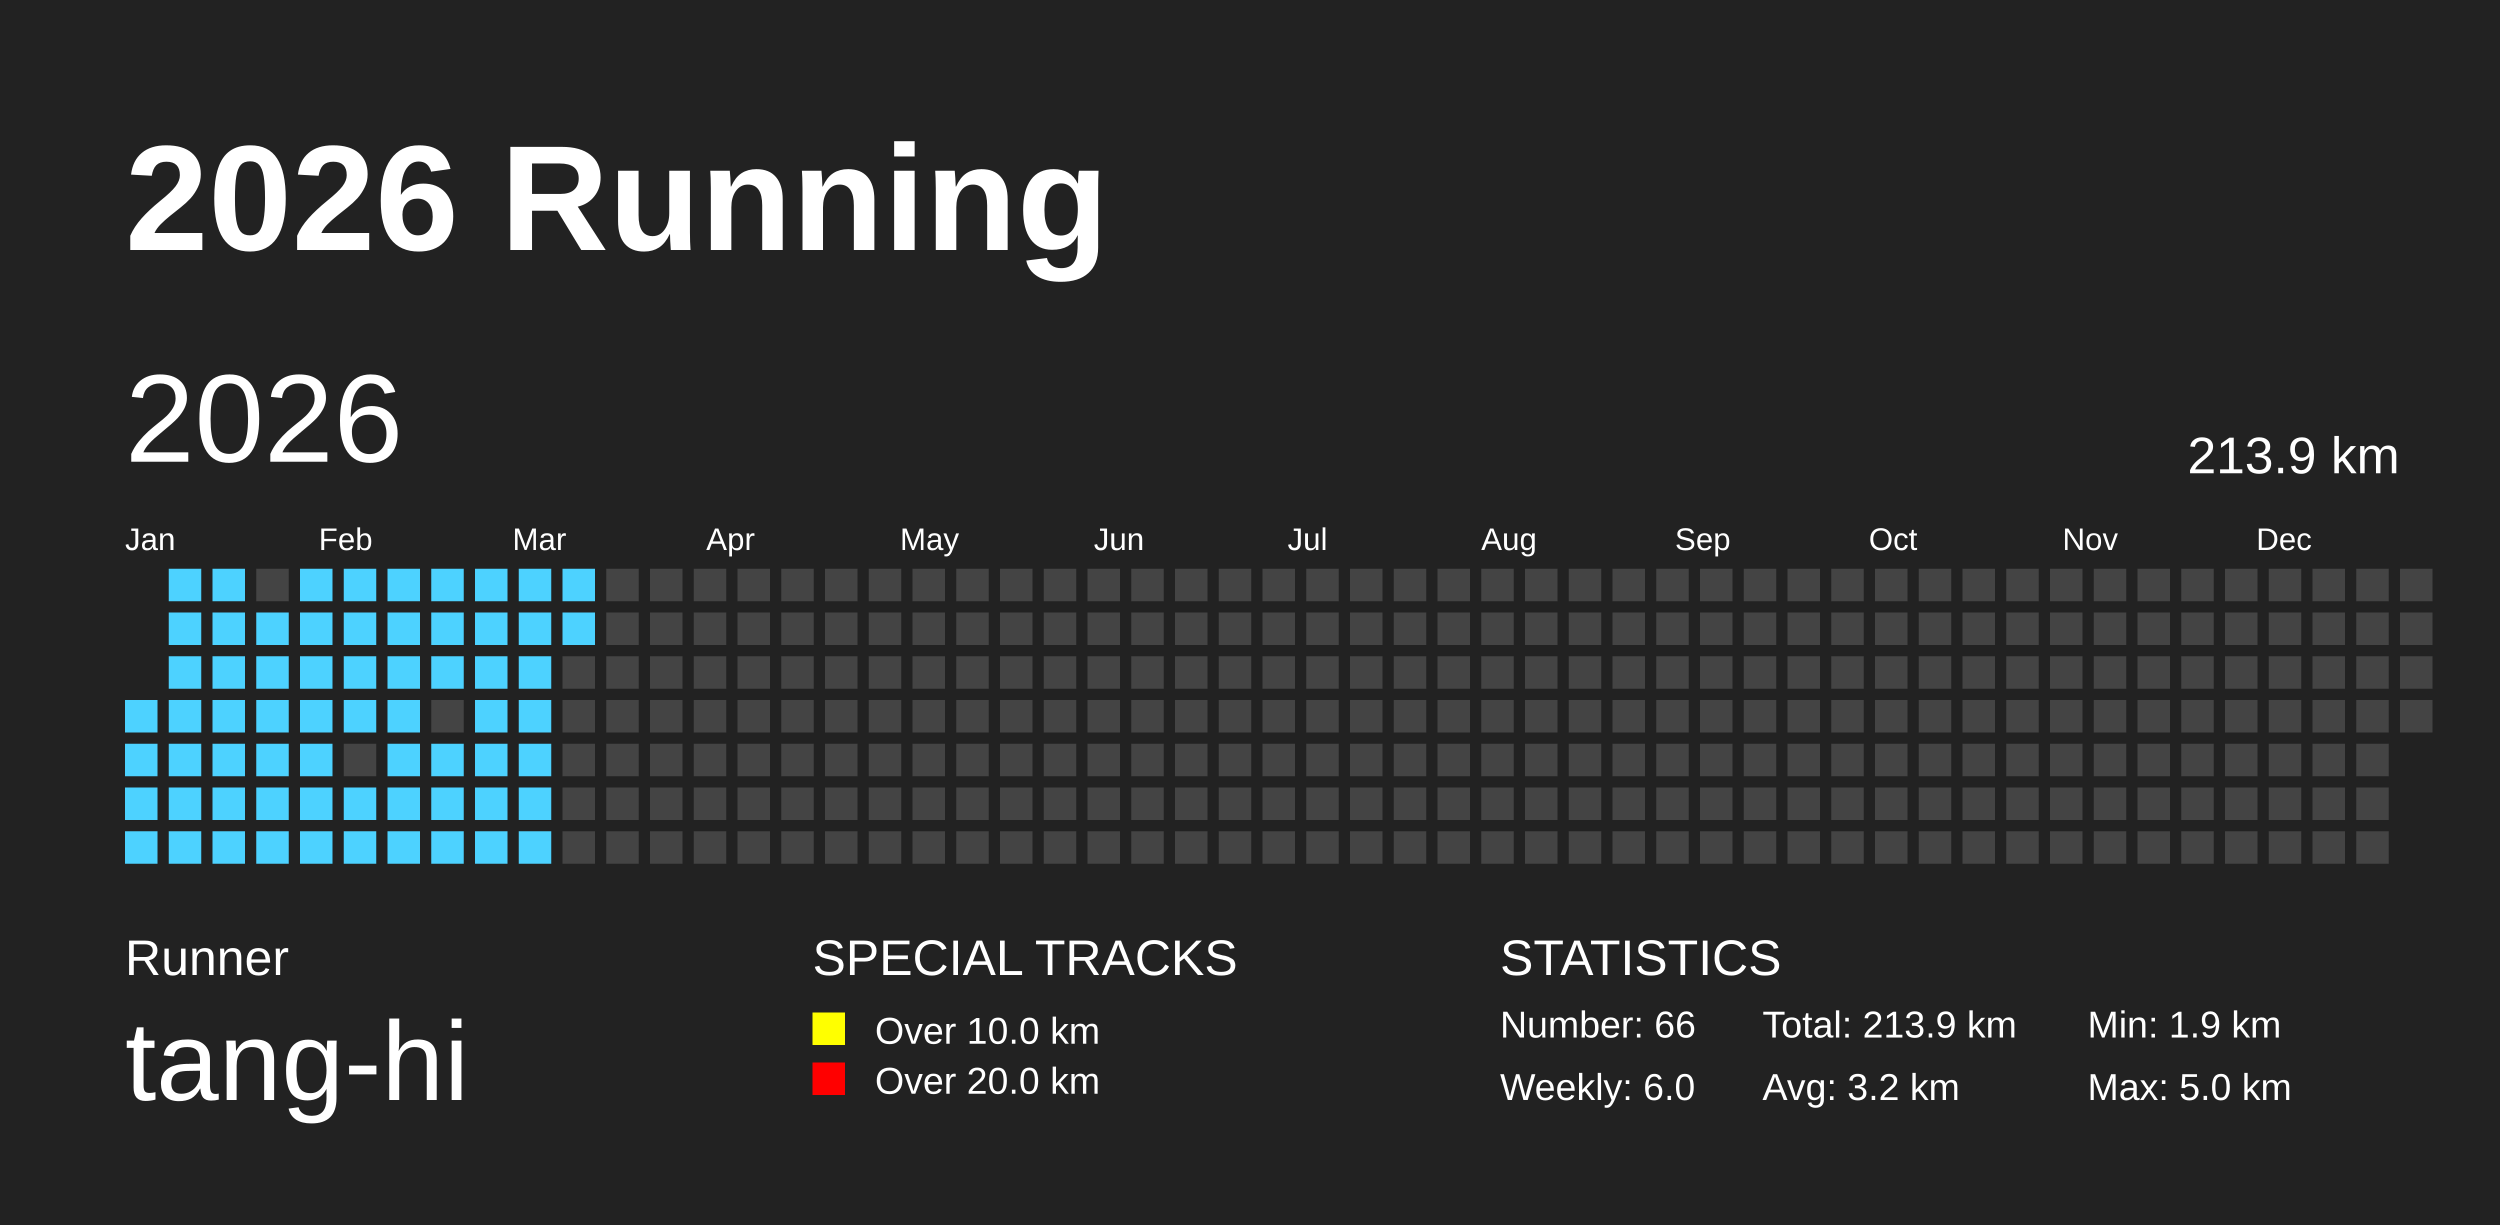
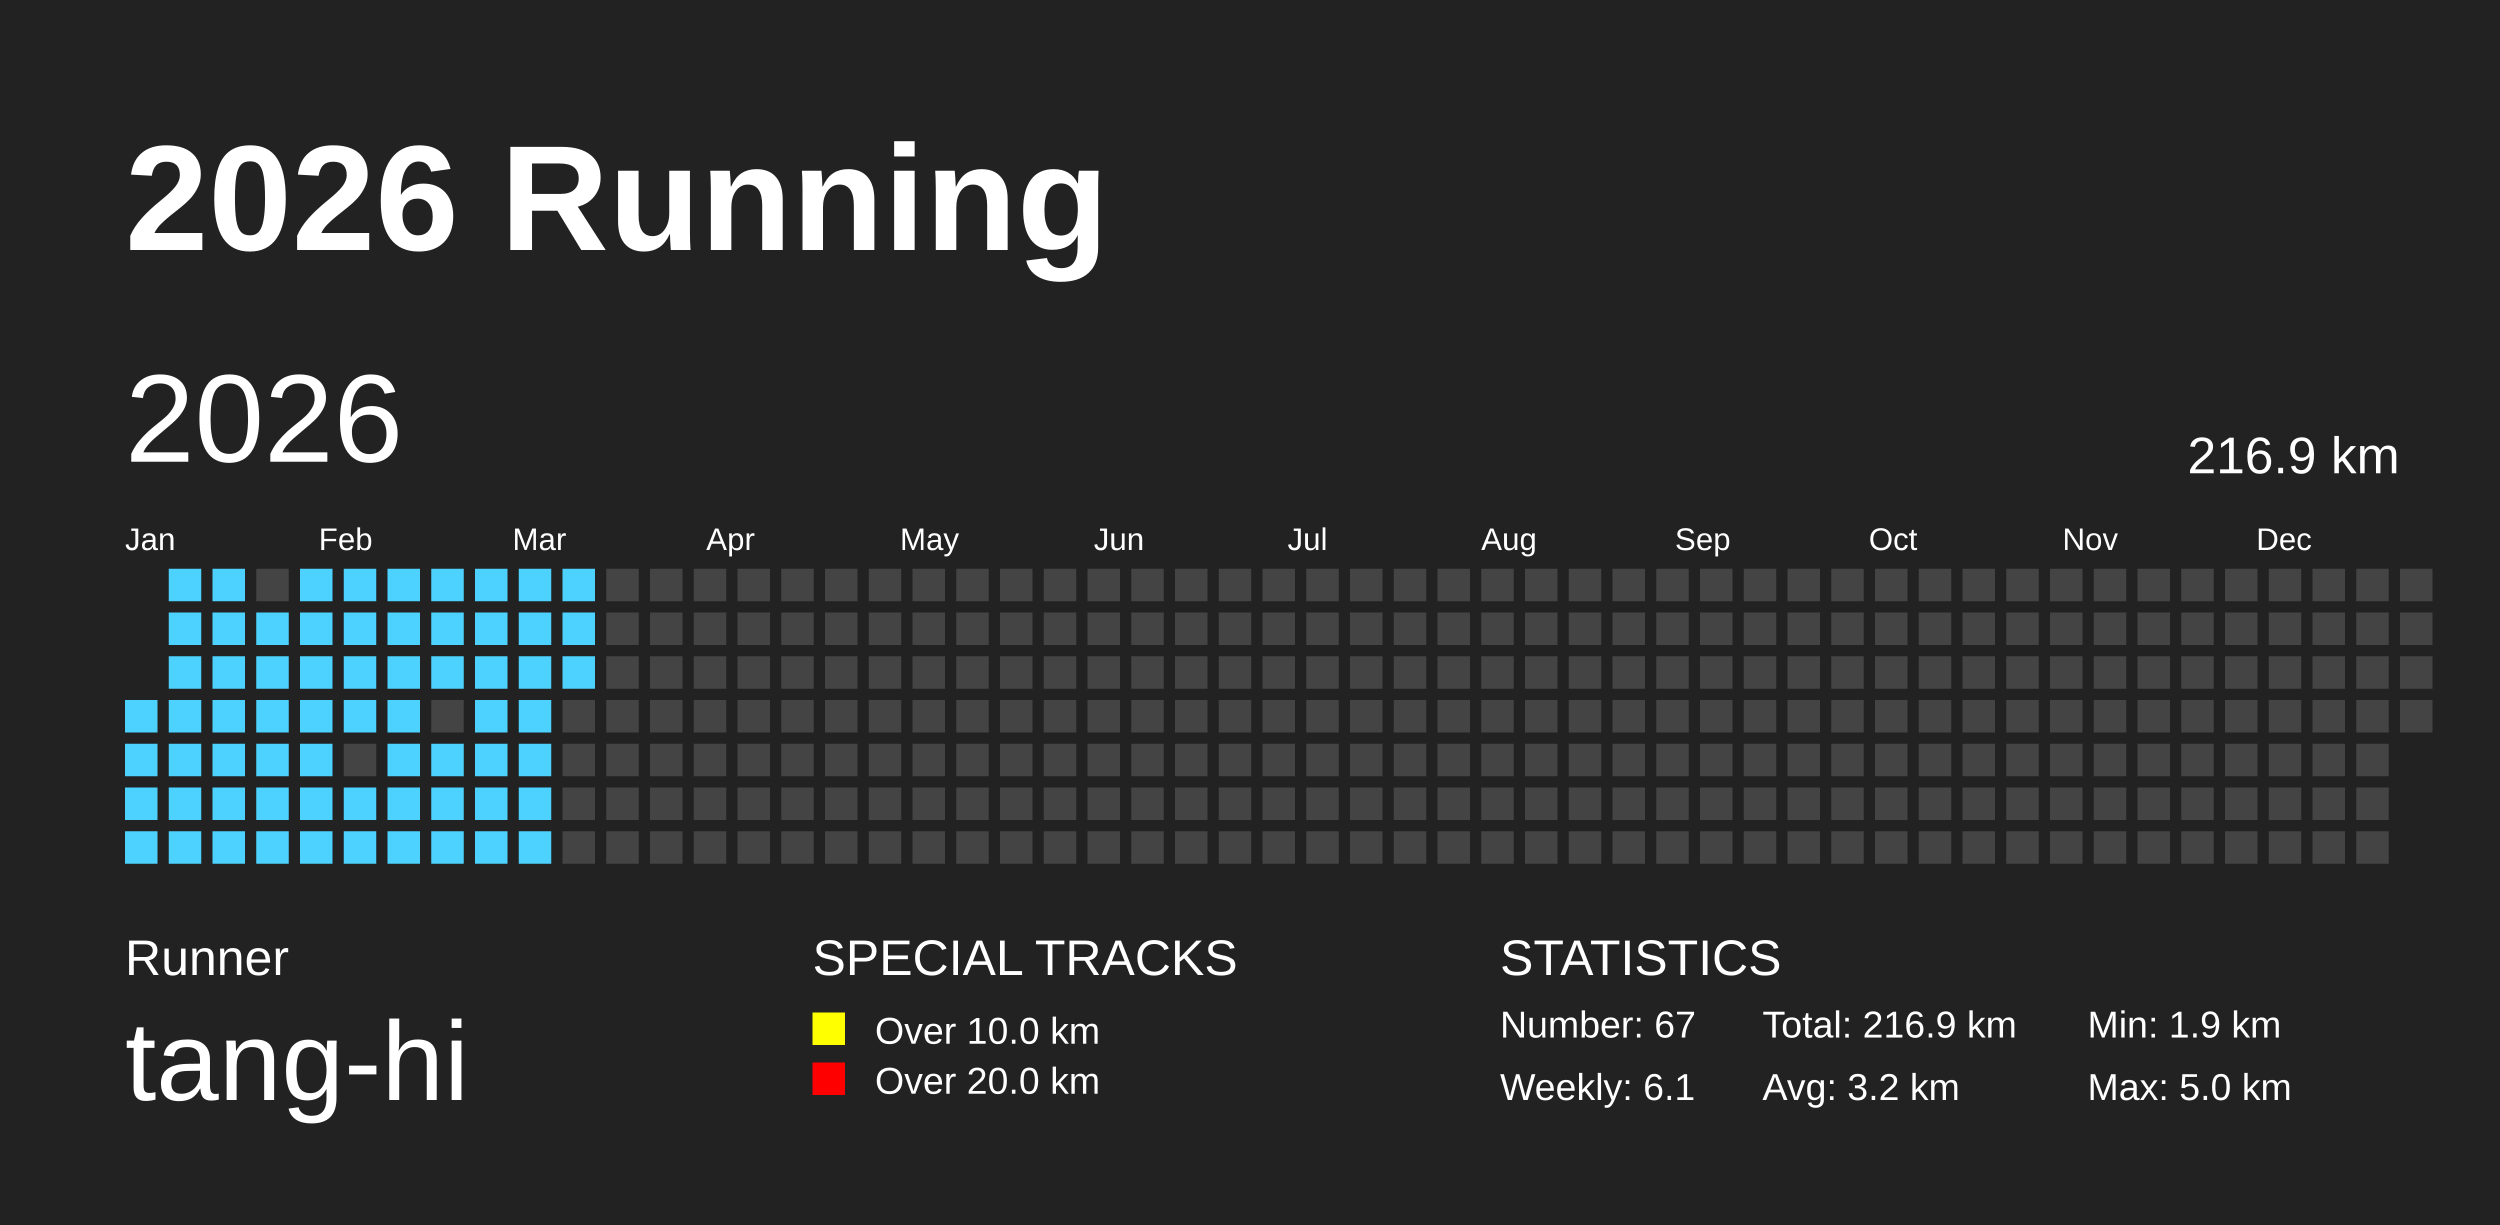
<svg xmlns="http://www.w3.org/2000/svg" baseProfile="full" height="98mm" version="1.1" viewBox="0,0,200,98" width="200mm">
  <defs />
  <rect fill="#222222" height="98" width="200" x="0" y="0" />
  <text fill="#FFFFFF" style="font-size:12px; font-family:Arial; font-weight:bold;" x="10" y="20">2026 Running</text>
  <text fill="#FFFFFF" style="font-size:4px; font-family:Arial" x="10" y="78">Runner</text>
  <text fill="#FFFFFF" style="font-size:9px; font-family:Arial" x="10" y="88">tang-hi</text>
  <text fill="#FFFFFF" style="font-size:4px; font-family:Arial" x="65" y="78">SPECIAL TRACKS</text>
  <rect fill="yellow" height="2.6" width="2.6" x="65" y="81" />
  <text fill="#FFFFFF" style="font-size:3px; font-family:Arial" x="70" y="83.5">Over 10.0 km</text>
  <rect fill="red" height="2.6" width="2.6" x="65" y="85" />
  <text fill="#FFFFFF" style="font-size:3px; font-family:Arial" x="70" y="87.5">Over 20.0 km</text>
  <text fill="#FFFFFF" style="font-size:4px; font-family:Arial" x="120" y="78">STATISTICS</text>
-   <text fill="#FFFFFF" style="font-size:3px; font-family:Arial" x="120" y="83">Number: 66</text>
-   <text fill="#FFFFFF" style="font-size:3px; font-family:Arial" x="120" y="88">Weekly: 6.0</text>
-   <text fill="#FFFFFF" style="font-size:3px; font-family:Arial" x="141" y="83">Total: 213.9 km</text>
+   <text fill="#FFFFFF" style="font-size:3px; font-family:Arial" x="120" y="83">Number: 67</text>
+   <text fill="#FFFFFF" style="font-size:3px; font-family:Arial" x="120" y="88">Weekly: 6.1</text>
+   <text fill="#FFFFFF" style="font-size:3px; font-family:Arial" x="141" y="83">Total: 216.9 km</text>
  <text fill="#FFFFFF" style="font-size:3px; font-family:Arial" x="141" y="88">Avg: 3.2 km</text>
  <text fill="#FFFFFF" style="font-size:3px; font-family:Arial" x="167" y="83">Min: 1.9 km</text>
  <text fill="#FFFFFF" style="font-size:3px; font-family:Arial" x="167" y="88">Max: 5.0 km</text>
  <text dominant-baseline="hanging" fill="#FFFFFF" style="font-size:10.0px; font-family:Arial;" x="10" y="30">2026</text>
-   <text dominant-baseline="hanging" fill="#FFFFFF" style="font-size:4.125px; font-family:Arial;" x="175" y="35">213.9 km</text>
+   <text dominant-baseline="hanging" fill="#FFFFFF" style="font-size:4.125px; font-family:Arial;" x="175" y="35">216.9 km</text>
  <text fill="#FFFFFF" style="font-size:2.5px; font-family:Arial" x="10.0" y="44">Jan</text>
  <text fill="#FFFFFF" style="font-size:2.5px; font-family:Arial" x="25.5" y="44">Feb</text>
  <text fill="#FFFFFF" style="font-size:2.5px; font-family:Arial" x="41.0" y="44">Mar</text>
  <text fill="#FFFFFF" style="font-size:2.5px; font-family:Arial" x="56.5" y="44">Apr</text>
  <text fill="#FFFFFF" style="font-size:2.5px; font-family:Arial" x="72.0" y="44">May</text>
  <text fill="#FFFFFF" style="font-size:2.5px; font-family:Arial" x="87.5" y="44">Jun</text>
  <text fill="#FFFFFF" style="font-size:2.5px; font-family:Arial" x="103.0" y="44">Jul</text>
  <text fill="#FFFFFF" style="font-size:2.5px; font-family:Arial" x="118.5" y="44">Aug</text>
  <text fill="#FFFFFF" style="font-size:2.5px; font-family:Arial" x="134.0" y="44">Sep</text>
  <text fill="#FFFFFF" style="font-size:2.5px; font-family:Arial" x="149.5" y="44">Oct</text>
  <text fill="#FFFFFF" style="font-size:2.5px; font-family:Arial" x="165.0" y="44">Nov</text>
  <text fill="#FFFFFF" style="font-size:2.5px; font-family:Arial" x="180.5" y="44">Dec</text>
  <rect fill="#4DD2FF" height="2.6" width="2.6" x="10.0" y="56.0" />
  <rect fill="#4DD2FF" height="2.6" width="2.6" x="10.0" y="59.5" />
  <rect fill="#4DD2FF" height="2.6" width="2.6" x="10.0" y="63.0" />
  <rect fill="#4DD2FF" height="2.6" width="2.6" x="10.0" y="66.5" />
  <rect fill="#4DD2FF" height="2.6" width="2.6" x="13.5" y="45.5" />
  <rect fill="#4DD2FF" height="2.6" width="2.6" x="13.5" y="49.0" />
  <rect fill="#4DD2FF" height="2.6" width="2.6" x="13.5" y="52.5" />
  <rect fill="#4DD2FF" height="2.6" width="2.6" x="13.5" y="56.0" />
  <rect fill="#4DD2FF" height="2.6" width="2.6" x="13.5" y="59.5" />
  <rect fill="#4DD2FF" height="2.6" width="2.6" x="13.5" y="63.0" />
  <rect fill="#4DD2FF" height="2.6" width="2.6" x="13.5" y="66.5" />
  <rect fill="#4DD2FF" height="2.6" width="2.6" x="17.0" y="45.5" />
  <rect fill="#4DD2FF" height="2.6" width="2.6" x="17.0" y="49.0" />
  <rect fill="#4DD2FF" height="2.6" width="2.6" x="17.0" y="52.5" />
  <rect fill="#4DD2FF" height="2.6" width="2.6" x="17.0" y="56.0" />
  <rect fill="#4DD2FF" height="2.6" width="2.6" x="17.0" y="59.5" />
  <rect fill="#4DD2FF" height="2.6" width="2.6" x="17.0" y="63.0" />
  <rect fill="#4DD2FF" height="2.6" width="2.6" x="17.0" y="66.5" />
  <rect fill="#444444" height="2.6" width="2.6" x="20.5" y="45.5" />
  <rect fill="#4DD2FF" height="2.6" width="2.6" x="20.5" y="49.0" />
  <rect fill="#4DD2FF" height="2.6" width="2.6" x="20.5" y="52.5" />
  <rect fill="#4DD2FF" height="2.6" width="2.6" x="20.5" y="56.0" />
  <rect fill="#4DD2FF" height="2.6" width="2.6" x="20.5" y="59.5" />
  <rect fill="#4DD2FF" height="2.6" width="2.6" x="20.5" y="63.0" />
  <rect fill="#4DD2FF" height="2.6" width="2.6" x="20.5" y="66.5" />
  <rect fill="#4DD2FF" height="2.6" width="2.6" x="24.0" y="45.5" />
  <rect fill="#4DD2FF" height="2.6" width="2.6" x="24.0" y="49.0" />
  <rect fill="#4DD2FF" height="2.6" width="2.6" x="24.0" y="52.5" />
  <rect fill="#4DD2FF" height="2.6" width="2.6" x="24.0" y="56.0" />
  <rect fill="#4DD2FF" height="2.6" width="2.6" x="24.0" y="59.5" />
  <rect fill="#4DD2FF" height="2.6" width="2.6" x="24.0" y="63.0" />
  <rect fill="#4DD2FF" height="2.6" width="2.6" x="24.0" y="66.5" />
  <rect fill="#4DD2FF" height="2.6" width="2.6" x="27.5" y="45.5" />
  <rect fill="#4DD2FF" height="2.6" width="2.6" x="27.5" y="49.0" />
  <rect fill="#4DD2FF" height="2.6" width="2.6" x="27.5" y="52.5" />
  <rect fill="#4DD2FF" height="2.6" width="2.6" x="27.5" y="56.0" />
  <rect fill="#444444" height="2.6" width="2.6" x="27.5" y="59.5" />
  <rect fill="#4DD2FF" height="2.6" width="2.6" x="27.5" y="63.0" />
  <rect fill="#4DD2FF" height="2.6" width="2.6" x="27.5" y="66.5" />
  <rect fill="#4DD2FF" height="2.6" width="2.6" x="31.0" y="45.5" />
  <rect fill="#4DD2FF" height="2.6" width="2.6" x="31.0" y="49.0" />
  <rect fill="#4DD2FF" height="2.6" width="2.6" x="31.0" y="52.5" />
  <rect fill="#4DD2FF" height="2.6" width="2.6" x="31.0" y="56.0" />
  <rect fill="#4DD2FF" height="2.6" width="2.6" x="31.0" y="59.5" />
  <rect fill="#4DD2FF" height="2.6" width="2.6" x="31.0" y="63.0" />
  <rect fill="#4DD2FF" height="2.6" width="2.6" x="31.0" y="66.5" />
  <rect fill="#4DD2FF" height="2.6" width="2.6" x="34.5" y="45.5" />
  <rect fill="#4DD2FF" height="2.6" width="2.6" x="34.5" y="49.0" />
  <rect fill="#4DD2FF" height="2.6" width="2.6" x="34.5" y="52.5" />
  <rect fill="#444444" height="2.6" width="2.6" x="34.5" y="56.0" />
  <rect fill="#4DD2FF" height="2.6" width="2.6" x="34.5" y="59.5" />
  <rect fill="#4DD2FF" height="2.6" width="2.6" x="34.5" y="63.0" />
  <rect fill="#4DD2FF" height="2.6" width="2.6" x="34.5" y="66.5" />
  <rect fill="#4DD2FF" height="2.6" width="2.6" x="38.0" y="45.5" />
  <rect fill="#4DD2FF" height="2.6" width="2.6" x="38.0" y="49.0" />
  <rect fill="#4DD2FF" height="2.6" width="2.6" x="38.0" y="52.5" />
  <rect fill="#4DD2FF" height="2.6" width="2.6" x="38.0" y="56.0" />
  <rect fill="#4DD2FF" height="2.6" width="2.6" x="38.0" y="59.5" />
  <rect fill="#4DD2FF" height="2.6" width="2.6" x="38.0" y="63.0" />
  <rect fill="#4DD2FF" height="2.6" width="2.6" x="38.0" y="66.5" />
  <rect fill="#4DD2FF" height="2.6" width="2.6" x="41.5" y="45.5" />
  <rect fill="#4DD2FF" height="2.6" width="2.6" x="41.5" y="49.0" />
  <rect fill="#4DD2FF" height="2.6" width="2.6" x="41.5" y="52.5" />
  <rect fill="#4DD2FF" height="2.6" width="2.6" x="41.5" y="56.0" />
  <rect fill="#4DD2FF" height="2.6" width="2.6" x="41.5" y="59.5" />
  <rect fill="#4DD2FF" height="2.6" width="2.6" x="41.5" y="63.0" />
  <rect fill="#4DD2FF" height="2.6" width="2.6" x="41.5" y="66.5" />
  <rect fill="#4DD2FF" height="2.6" width="2.6" x="45.0" y="45.5" />
  <rect fill="#4DD2FF" height="2.6" width="2.6" x="45.0" y="49.0" />
-   <rect fill="#444444" height="2.6" width="2.6" x="45.0" y="52.5" />
+   <rect fill="#4DD2FF" height="2.6" width="2.6" x="45.0" y="52.5" />
  <rect fill="#444444" height="2.6" width="2.6" x="45.0" y="56.0" />
  <rect fill="#444444" height="2.6" width="2.6" x="45.0" y="59.5" />
  <rect fill="#444444" height="2.6" width="2.6" x="45.0" y="63.0" />
  <rect fill="#444444" height="2.6" width="2.6" x="45.0" y="66.5" />
  <rect fill="#444444" height="2.6" width="2.6" x="48.5" y="45.5" />
  <rect fill="#444444" height="2.6" width="2.6" x="48.5" y="49.0" />
  <rect fill="#444444" height="2.6" width="2.6" x="48.5" y="52.5" />
  <rect fill="#444444" height="2.6" width="2.6" x="48.5" y="56.0" />
  <rect fill="#444444" height="2.6" width="2.6" x="48.5" y="59.5" />
  <rect fill="#444444" height="2.6" width="2.6" x="48.5" y="63.0" />
  <rect fill="#444444" height="2.6" width="2.6" x="48.5" y="66.5" />
  <rect fill="#444444" height="2.6" width="2.6" x="52.0" y="45.5" />
  <rect fill="#444444" height="2.6" width="2.6" x="52.0" y="49.0" />
  <rect fill="#444444" height="2.6" width="2.6" x="52.0" y="52.5" />
  <rect fill="#444444" height="2.6" width="2.6" x="52.0" y="56.0" />
  <rect fill="#444444" height="2.6" width="2.6" x="52.0" y="59.5" />
  <rect fill="#444444" height="2.6" width="2.6" x="52.0" y="63.0" />
  <rect fill="#444444" height="2.6" width="2.6" x="52.0" y="66.5" />
  <rect fill="#444444" height="2.6" width="2.6" x="55.5" y="45.5" />
  <rect fill="#444444" height="2.6" width="2.6" x="55.5" y="49.0" />
  <rect fill="#444444" height="2.6" width="2.6" x="55.5" y="52.5" />
  <rect fill="#444444" height="2.6" width="2.6" x="55.5" y="56.0" />
  <rect fill="#444444" height="2.6" width="2.6" x="55.5" y="59.5" />
  <rect fill="#444444" height="2.6" width="2.6" x="55.5" y="63.0" />
  <rect fill="#444444" height="2.6" width="2.6" x="55.5" y="66.5" />
  <rect fill="#444444" height="2.6" width="2.6" x="59.0" y="45.5" />
  <rect fill="#444444" height="2.6" width="2.6" x="59.0" y="49.0" />
  <rect fill="#444444" height="2.6" width="2.6" x="59.0" y="52.5" />
  <rect fill="#444444" height="2.6" width="2.6" x="59.0" y="56.0" />
  <rect fill="#444444" height="2.6" width="2.6" x="59.0" y="59.5" />
  <rect fill="#444444" height="2.6" width="2.6" x="59.0" y="63.0" />
  <rect fill="#444444" height="2.6" width="2.6" x="59.0" y="66.5" />
  <rect fill="#444444" height="2.6" width="2.6" x="62.5" y="45.5" />
  <rect fill="#444444" height="2.6" width="2.6" x="62.5" y="49.0" />
  <rect fill="#444444" height="2.6" width="2.6" x="62.5" y="52.5" />
  <rect fill="#444444" height="2.6" width="2.6" x="62.5" y="56.0" />
  <rect fill="#444444" height="2.6" width="2.6" x="62.5" y="59.5" />
  <rect fill="#444444" height="2.6" width="2.6" x="62.5" y="63.0" />
  <rect fill="#444444" height="2.6" width="2.6" x="62.5" y="66.5" />
  <rect fill="#444444" height="2.6" width="2.6" x="66.0" y="45.5" />
  <rect fill="#444444" height="2.6" width="2.6" x="66.0" y="49.0" />
  <rect fill="#444444" height="2.6" width="2.6" x="66.0" y="52.5" />
  <rect fill="#444444" height="2.6" width="2.6" x="66.0" y="56.0" />
  <rect fill="#444444" height="2.6" width="2.6" x="66.0" y="59.5" />
  <rect fill="#444444" height="2.6" width="2.6" x="66.0" y="63.0" />
  <rect fill="#444444" height="2.6" width="2.6" x="66.0" y="66.5" />
  <rect fill="#444444" height="2.6" width="2.6" x="69.5" y="45.5" />
  <rect fill="#444444" height="2.6" width="2.6" x="69.5" y="49.0" />
  <rect fill="#444444" height="2.6" width="2.6" x="69.5" y="52.5" />
  <rect fill="#444444" height="2.6" width="2.6" x="69.5" y="56.0" />
  <rect fill="#444444" height="2.6" width="2.6" x="69.5" y="59.5" />
  <rect fill="#444444" height="2.6" width="2.6" x="69.5" y="63.0" />
  <rect fill="#444444" height="2.6" width="2.6" x="69.5" y="66.5" />
  <rect fill="#444444" height="2.6" width="2.6" x="73.0" y="45.5" />
  <rect fill="#444444" height="2.6" width="2.6" x="73.0" y="49.0" />
  <rect fill="#444444" height="2.6" width="2.6" x="73.0" y="52.5" />
  <rect fill="#444444" height="2.6" width="2.6" x="73.0" y="56.0" />
  <rect fill="#444444" height="2.6" width="2.6" x="73.0" y="59.5" />
  <rect fill="#444444" height="2.6" width="2.6" x="73.0" y="63.0" />
  <rect fill="#444444" height="2.6" width="2.6" x="73.0" y="66.5" />
  <rect fill="#444444" height="2.6" width="2.6" x="76.5" y="45.5" />
  <rect fill="#444444" height="2.6" width="2.6" x="76.5" y="49.0" />
  <rect fill="#444444" height="2.6" width="2.6" x="76.5" y="52.5" />
  <rect fill="#444444" height="2.6" width="2.6" x="76.5" y="56.0" />
  <rect fill="#444444" height="2.6" width="2.6" x="76.5" y="59.5" />
  <rect fill="#444444" height="2.6" width="2.6" x="76.5" y="63.0" />
  <rect fill="#444444" height="2.6" width="2.6" x="76.5" y="66.5" />
  <rect fill="#444444" height="2.6" width="2.6" x="80.0" y="45.5" />
  <rect fill="#444444" height="2.6" width="2.6" x="80.0" y="49.0" />
  <rect fill="#444444" height="2.6" width="2.6" x="80.0" y="52.5" />
  <rect fill="#444444" height="2.6" width="2.6" x="80.0" y="56.0" />
  <rect fill="#444444" height="2.6" width="2.6" x="80.0" y="59.5" />
  <rect fill="#444444" height="2.6" width="2.6" x="80.0" y="63.0" />
  <rect fill="#444444" height="2.6" width="2.6" x="80.0" y="66.5" />
  <rect fill="#444444" height="2.6" width="2.6" x="83.5" y="45.5" />
  <rect fill="#444444" height="2.6" width="2.6" x="83.5" y="49.0" />
  <rect fill="#444444" height="2.6" width="2.6" x="83.5" y="52.5" />
  <rect fill="#444444" height="2.6" width="2.6" x="83.5" y="56.0" />
  <rect fill="#444444" height="2.6" width="2.6" x="83.5" y="59.5" />
  <rect fill="#444444" height="2.6" width="2.6" x="83.5" y="63.0" />
  <rect fill="#444444" height="2.6" width="2.6" x="83.5" y="66.5" />
  <rect fill="#444444" height="2.6" width="2.6" x="87.0" y="45.5" />
  <rect fill="#444444" height="2.6" width="2.6" x="87.0" y="49.0" />
  <rect fill="#444444" height="2.6" width="2.6" x="87.0" y="52.5" />
  <rect fill="#444444" height="2.6" width="2.6" x="87.0" y="56.0" />
  <rect fill="#444444" height="2.6" width="2.6" x="87.0" y="59.5" />
  <rect fill="#444444" height="2.6" width="2.6" x="87.0" y="63.0" />
  <rect fill="#444444" height="2.6" width="2.6" x="87.0" y="66.5" />
  <rect fill="#444444" height="2.6" width="2.6" x="90.5" y="45.5" />
  <rect fill="#444444" height="2.6" width="2.6" x="90.5" y="49.0" />
  <rect fill="#444444" height="2.6" width="2.6" x="90.5" y="52.5" />
  <rect fill="#444444" height="2.6" width="2.6" x="90.5" y="56.0" />
  <rect fill="#444444" height="2.6" width="2.6" x="90.5" y="59.5" />
  <rect fill="#444444" height="2.6" width="2.6" x="90.5" y="63.0" />
  <rect fill="#444444" height="2.6" width="2.6" x="90.5" y="66.5" />
  <rect fill="#444444" height="2.6" width="2.6" x="94.0" y="45.5" />
  <rect fill="#444444" height="2.6" width="2.6" x="94.0" y="49.0" />
  <rect fill="#444444" height="2.6" width="2.6" x="94.0" y="52.5" />
  <rect fill="#444444" height="2.6" width="2.6" x="94.0" y="56.0" />
  <rect fill="#444444" height="2.6" width="2.6" x="94.0" y="59.5" />
  <rect fill="#444444" height="2.6" width="2.6" x="94.0" y="63.0" />
  <rect fill="#444444" height="2.6" width="2.6" x="94.0" y="66.5" />
  <rect fill="#444444" height="2.6" width="2.6" x="97.5" y="45.5" />
  <rect fill="#444444" height="2.6" width="2.6" x="97.5" y="49.0" />
  <rect fill="#444444" height="2.6" width="2.6" x="97.5" y="52.5" />
  <rect fill="#444444" height="2.6" width="2.6" x="97.5" y="56.0" />
  <rect fill="#444444" height="2.6" width="2.6" x="97.5" y="59.5" />
  <rect fill="#444444" height="2.6" width="2.6" x="97.5" y="63.0" />
  <rect fill="#444444" height="2.6" width="2.6" x="97.5" y="66.5" />
  <rect fill="#444444" height="2.6" width="2.6" x="101.0" y="45.5" />
  <rect fill="#444444" height="2.6" width="2.6" x="101.0" y="49.0" />
  <rect fill="#444444" height="2.6" width="2.6" x="101.0" y="52.5" />
  <rect fill="#444444" height="2.6" width="2.6" x="101.0" y="56.0" />
  <rect fill="#444444" height="2.6" width="2.6" x="101.0" y="59.5" />
  <rect fill="#444444" height="2.6" width="2.6" x="101.0" y="63.0" />
  <rect fill="#444444" height="2.6" width="2.6" x="101.0" y="66.5" />
  <rect fill="#444444" height="2.6" width="2.6" x="104.5" y="45.5" />
  <rect fill="#444444" height="2.6" width="2.6" x="104.5" y="49.0" />
  <rect fill="#444444" height="2.6" width="2.6" x="104.5" y="52.5" />
  <rect fill="#444444" height="2.6" width="2.6" x="104.5" y="56.0" />
  <rect fill="#444444" height="2.6" width="2.6" x="104.5" y="59.5" />
  <rect fill="#444444" height="2.6" width="2.6" x="104.5" y="63.0" />
  <rect fill="#444444" height="2.6" width="2.6" x="104.5" y="66.5" />
  <rect fill="#444444" height="2.6" width="2.6" x="108.0" y="45.5" />
  <rect fill="#444444" height="2.6" width="2.6" x="108.0" y="49.0" />
  <rect fill="#444444" height="2.6" width="2.6" x="108.0" y="52.5" />
  <rect fill="#444444" height="2.6" width="2.6" x="108.0" y="56.0" />
  <rect fill="#444444" height="2.6" width="2.6" x="108.0" y="59.5" />
  <rect fill="#444444" height="2.6" width="2.6" x="108.0" y="63.0" />
  <rect fill="#444444" height="2.6" width="2.6" x="108.0" y="66.5" />
  <rect fill="#444444" height="2.6" width="2.6" x="111.5" y="45.5" />
  <rect fill="#444444" height="2.6" width="2.6" x="111.5" y="49.0" />
  <rect fill="#444444" height="2.6" width="2.6" x="111.5" y="52.5" />
  <rect fill="#444444" height="2.6" width="2.6" x="111.5" y="56.0" />
  <rect fill="#444444" height="2.6" width="2.6" x="111.5" y="59.5" />
  <rect fill="#444444" height="2.6" width="2.6" x="111.5" y="63.0" />
  <rect fill="#444444" height="2.6" width="2.6" x="111.5" y="66.5" />
  <rect fill="#444444" height="2.6" width="2.6" x="115.0" y="45.5" />
  <rect fill="#444444" height="2.6" width="2.6" x="115.0" y="49.0" />
  <rect fill="#444444" height="2.6" width="2.6" x="115.0" y="52.5" />
  <rect fill="#444444" height="2.6" width="2.6" x="115.0" y="56.0" />
  <rect fill="#444444" height="2.6" width="2.6" x="115.0" y="59.5" />
  <rect fill="#444444" height="2.6" width="2.6" x="115.0" y="63.0" />
  <rect fill="#444444" height="2.6" width="2.6" x="115.0" y="66.5" />
  <rect fill="#444444" height="2.6" width="2.6" x="118.5" y="45.5" />
  <rect fill="#444444" height="2.6" width="2.6" x="118.5" y="49.0" />
  <rect fill="#444444" height="2.6" width="2.6" x="118.5" y="52.5" />
  <rect fill="#444444" height="2.6" width="2.6" x="118.5" y="56.0" />
  <rect fill="#444444" height="2.6" width="2.6" x="118.5" y="59.5" />
  <rect fill="#444444" height="2.6" width="2.6" x="118.5" y="63.0" />
  <rect fill="#444444" height="2.6" width="2.6" x="118.5" y="66.5" />
  <rect fill="#444444" height="2.6" width="2.6" x="122.0" y="45.5" />
  <rect fill="#444444" height="2.6" width="2.6" x="122.0" y="49.0" />
  <rect fill="#444444" height="2.6" width="2.6" x="122.0" y="52.5" />
  <rect fill="#444444" height="2.6" width="2.6" x="122.0" y="56.0" />
  <rect fill="#444444" height="2.6" width="2.6" x="122.0" y="59.5" />
  <rect fill="#444444" height="2.6" width="2.6" x="122.0" y="63.0" />
  <rect fill="#444444" height="2.6" width="2.6" x="122.0" y="66.5" />
  <rect fill="#444444" height="2.6" width="2.6" x="125.5" y="45.5" />
  <rect fill="#444444" height="2.6" width="2.6" x="125.5" y="49.0" />
  <rect fill="#444444" height="2.6" width="2.6" x="125.5" y="52.5" />
  <rect fill="#444444" height="2.6" width="2.6" x="125.5" y="56.0" />
  <rect fill="#444444" height="2.6" width="2.6" x="125.5" y="59.5" />
  <rect fill="#444444" height="2.6" width="2.6" x="125.5" y="63.0" />
  <rect fill="#444444" height="2.6" width="2.6" x="125.5" y="66.5" />
  <rect fill="#444444" height="2.6" width="2.6" x="129.0" y="45.5" />
  <rect fill="#444444" height="2.6" width="2.6" x="129.0" y="49.0" />
  <rect fill="#444444" height="2.6" width="2.6" x="129.0" y="52.5" />
  <rect fill="#444444" height="2.6" width="2.6" x="129.0" y="56.0" />
  <rect fill="#444444" height="2.6" width="2.6" x="129.0" y="59.5" />
  <rect fill="#444444" height="2.6" width="2.6" x="129.0" y="63.0" />
  <rect fill="#444444" height="2.6" width="2.6" x="129.0" y="66.5" />
  <rect fill="#444444" height="2.6" width="2.6" x="132.5" y="45.5" />
  <rect fill="#444444" height="2.6" width="2.6" x="132.5" y="49.0" />
  <rect fill="#444444" height="2.6" width="2.6" x="132.5" y="52.5" />
  <rect fill="#444444" height="2.6" width="2.6" x="132.5" y="56.0" />
  <rect fill="#444444" height="2.6" width="2.6" x="132.5" y="59.5" />
  <rect fill="#444444" height="2.6" width="2.6" x="132.5" y="63.0" />
  <rect fill="#444444" height="2.6" width="2.6" x="132.5" y="66.5" />
  <rect fill="#444444" height="2.6" width="2.6" x="136.0" y="45.5" />
  <rect fill="#444444" height="2.6" width="2.6" x="136.0" y="49.0" />
  <rect fill="#444444" height="2.6" width="2.6" x="136.0" y="52.5" />
  <rect fill="#444444" height="2.6" width="2.6" x="136.0" y="56.0" />
  <rect fill="#444444" height="2.6" width="2.6" x="136.0" y="59.5" />
  <rect fill="#444444" height="2.6" width="2.6" x="136.0" y="63.0" />
  <rect fill="#444444" height="2.6" width="2.6" x="136.0" y="66.5" />
  <rect fill="#444444" height="2.6" width="2.6" x="139.5" y="45.5" />
  <rect fill="#444444" height="2.6" width="2.6" x="139.5" y="49.0" />
  <rect fill="#444444" height="2.6" width="2.6" x="139.5" y="52.5" />
  <rect fill="#444444" height="2.6" width="2.6" x="139.5" y="56.0" />
  <rect fill="#444444" height="2.6" width="2.6" x="139.5" y="59.5" />
  <rect fill="#444444" height="2.6" width="2.6" x="139.5" y="63.0" />
  <rect fill="#444444" height="2.6" width="2.6" x="139.5" y="66.5" />
  <rect fill="#444444" height="2.6" width="2.6" x="143.0" y="45.5" />
  <rect fill="#444444" height="2.6" width="2.6" x="143.0" y="49.0" />
  <rect fill="#444444" height="2.6" width="2.6" x="143.0" y="52.5" />
  <rect fill="#444444" height="2.6" width="2.6" x="143.0" y="56.0" />
  <rect fill="#444444" height="2.6" width="2.6" x="143.0" y="59.5" />
  <rect fill="#444444" height="2.6" width="2.6" x="143.0" y="63.0" />
  <rect fill="#444444" height="2.6" width="2.6" x="143.0" y="66.5" />
  <rect fill="#444444" height="2.6" width="2.6" x="146.5" y="45.5" />
  <rect fill="#444444" height="2.6" width="2.6" x="146.5" y="49.0" />
  <rect fill="#444444" height="2.6" width="2.6" x="146.5" y="52.5" />
  <rect fill="#444444" height="2.6" width="2.6" x="146.5" y="56.0" />
  <rect fill="#444444" height="2.6" width="2.6" x="146.5" y="59.5" />
  <rect fill="#444444" height="2.6" width="2.6" x="146.5" y="63.0" />
  <rect fill="#444444" height="2.6" width="2.6" x="146.5" y="66.5" />
  <rect fill="#444444" height="2.6" width="2.6" x="150.0" y="45.5" />
  <rect fill="#444444" height="2.6" width="2.6" x="150.0" y="49.0" />
  <rect fill="#444444" height="2.6" width="2.6" x="150.0" y="52.5" />
  <rect fill="#444444" height="2.6" width="2.6" x="150.0" y="56.0" />
  <rect fill="#444444" height="2.6" width="2.6" x="150.0" y="59.5" />
  <rect fill="#444444" height="2.6" width="2.6" x="150.0" y="63.0" />
  <rect fill="#444444" height="2.6" width="2.6" x="150.0" y="66.5" />
  <rect fill="#444444" height="2.6" width="2.6" x="153.5" y="45.5" />
  <rect fill="#444444" height="2.6" width="2.6" x="153.5" y="49.0" />
  <rect fill="#444444" height="2.6" width="2.6" x="153.5" y="52.5" />
  <rect fill="#444444" height="2.6" width="2.6" x="153.5" y="56.0" />
  <rect fill="#444444" height="2.6" width="2.6" x="153.5" y="59.5" />
  <rect fill="#444444" height="2.6" width="2.6" x="153.5" y="63.0" />
  <rect fill="#444444" height="2.6" width="2.6" x="153.5" y="66.5" />
  <rect fill="#444444" height="2.6" width="2.6" x="157.0" y="45.5" />
  <rect fill="#444444" height="2.6" width="2.6" x="157.0" y="49.0" />
  <rect fill="#444444" height="2.6" width="2.6" x="157.0" y="52.5" />
  <rect fill="#444444" height="2.6" width="2.6" x="157.0" y="56.0" />
  <rect fill="#444444" height="2.6" width="2.6" x="157.0" y="59.5" />
  <rect fill="#444444" height="2.6" width="2.6" x="157.0" y="63.0" />
  <rect fill="#444444" height="2.6" width="2.6" x="157.0" y="66.5" />
  <rect fill="#444444" height="2.6" width="2.6" x="160.5" y="45.5" />
  <rect fill="#444444" height="2.6" width="2.6" x="160.5" y="49.0" />
  <rect fill="#444444" height="2.6" width="2.6" x="160.5" y="52.5" />
  <rect fill="#444444" height="2.6" width="2.6" x="160.5" y="56.0" />
  <rect fill="#444444" height="2.6" width="2.6" x="160.5" y="59.5" />
  <rect fill="#444444" height="2.6" width="2.6" x="160.5" y="63.0" />
  <rect fill="#444444" height="2.6" width="2.6" x="160.5" y="66.5" />
  <rect fill="#444444" height="2.6" width="2.6" x="164.0" y="45.5" />
  <rect fill="#444444" height="2.6" width="2.6" x="164.0" y="49.0" />
  <rect fill="#444444" height="2.6" width="2.6" x="164.0" y="52.5" />
  <rect fill="#444444" height="2.6" width="2.6" x="164.0" y="56.0" />
  <rect fill="#444444" height="2.6" width="2.6" x="164.0" y="59.5" />
  <rect fill="#444444" height="2.6" width="2.6" x="164.0" y="63.0" />
  <rect fill="#444444" height="2.6" width="2.6" x="164.0" y="66.5" />
  <rect fill="#444444" height="2.6" width="2.6" x="167.5" y="45.5" />
  <rect fill="#444444" height="2.6" width="2.6" x="167.5" y="49.0" />
  <rect fill="#444444" height="2.6" width="2.6" x="167.5" y="52.5" />
  <rect fill="#444444" height="2.6" width="2.6" x="167.5" y="56.0" />
  <rect fill="#444444" height="2.6" width="2.6" x="167.5" y="59.5" />
  <rect fill="#444444" height="2.6" width="2.6" x="167.5" y="63.0" />
  <rect fill="#444444" height="2.6" width="2.6" x="167.5" y="66.5" />
  <rect fill="#444444" height="2.6" width="2.6" x="171.0" y="45.5" />
  <rect fill="#444444" height="2.6" width="2.6" x="171.0" y="49.0" />
  <rect fill="#444444" height="2.6" width="2.6" x="171.0" y="52.5" />
  <rect fill="#444444" height="2.6" width="2.6" x="171.0" y="56.0" />
  <rect fill="#444444" height="2.6" width="2.6" x="171.0" y="59.5" />
  <rect fill="#444444" height="2.6" width="2.6" x="171.0" y="63.0" />
  <rect fill="#444444" height="2.6" width="2.6" x="171.0" y="66.5" />
  <rect fill="#444444" height="2.6" width="2.6" x="174.5" y="45.5" />
  <rect fill="#444444" height="2.6" width="2.6" x="174.5" y="49.0" />
  <rect fill="#444444" height="2.6" width="2.6" x="174.5" y="52.5" />
  <rect fill="#444444" height="2.6" width="2.6" x="174.5" y="56.0" />
  <rect fill="#444444" height="2.6" width="2.6" x="174.5" y="59.5" />
  <rect fill="#444444" height="2.6" width="2.6" x="174.5" y="63.0" />
  <rect fill="#444444" height="2.6" width="2.6" x="174.5" y="66.5" />
  <rect fill="#444444" height="2.6" width="2.6" x="178.0" y="45.5" />
  <rect fill="#444444" height="2.6" width="2.6" x="178.0" y="49.0" />
  <rect fill="#444444" height="2.6" width="2.6" x="178.0" y="52.5" />
  <rect fill="#444444" height="2.6" width="2.6" x="178.0" y="56.0" />
  <rect fill="#444444" height="2.6" width="2.6" x="178.0" y="59.5" />
  <rect fill="#444444" height="2.6" width="2.6" x="178.0" y="63.0" />
  <rect fill="#444444" height="2.6" width="2.6" x="178.0" y="66.5" />
  <rect fill="#444444" height="2.6" width="2.6" x="181.5" y="45.5" />
  <rect fill="#444444" height="2.6" width="2.6" x="181.5" y="49.0" />
  <rect fill="#444444" height="2.6" width="2.6" x="181.5" y="52.5" />
  <rect fill="#444444" height="2.6" width="2.6" x="181.5" y="56.0" />
  <rect fill="#444444" height="2.6" width="2.6" x="181.5" y="59.5" />
  <rect fill="#444444" height="2.6" width="2.6" x="181.5" y="63.0" />
  <rect fill="#444444" height="2.6" width="2.6" x="181.5" y="66.5" />
  <rect fill="#444444" height="2.6" width="2.6" x="185.0" y="45.5" />
  <rect fill="#444444" height="2.6" width="2.6" x="185.0" y="49.0" />
  <rect fill="#444444" height="2.6" width="2.6" x="185.0" y="52.5" />
  <rect fill="#444444" height="2.6" width="2.6" x="185.0" y="56.0" />
  <rect fill="#444444" height="2.6" width="2.6" x="185.0" y="59.5" />
  <rect fill="#444444" height="2.6" width="2.6" x="185.0" y="63.0" />
  <rect fill="#444444" height="2.6" width="2.6" x="185.0" y="66.5" />
  <rect fill="#444444" height="2.6" width="2.6" x="188.5" y="45.5" />
  <rect fill="#444444" height="2.6" width="2.6" x="188.5" y="49.0" />
  <rect fill="#444444" height="2.6" width="2.6" x="188.5" y="52.5" />
  <rect fill="#444444" height="2.6" width="2.6" x="188.5" y="56.0" />
  <rect fill="#444444" height="2.6" width="2.6" x="188.5" y="59.5" />
  <rect fill="#444444" height="2.6" width="2.6" x="188.5" y="63.0" />
  <rect fill="#444444" height="2.6" width="2.6" x="188.5" y="66.5" />
  <rect fill="#444444" height="2.6" width="2.6" x="192.0" y="45.5" />
  <rect fill="#444444" height="2.6" width="2.6" x="192.0" y="49.0" />
  <rect fill="#444444" height="2.6" width="2.6" x="192.0" y="52.5" />
  <rect fill="#444444" height="2.6" width="2.6" x="192.0" y="56.0" />
</svg>
